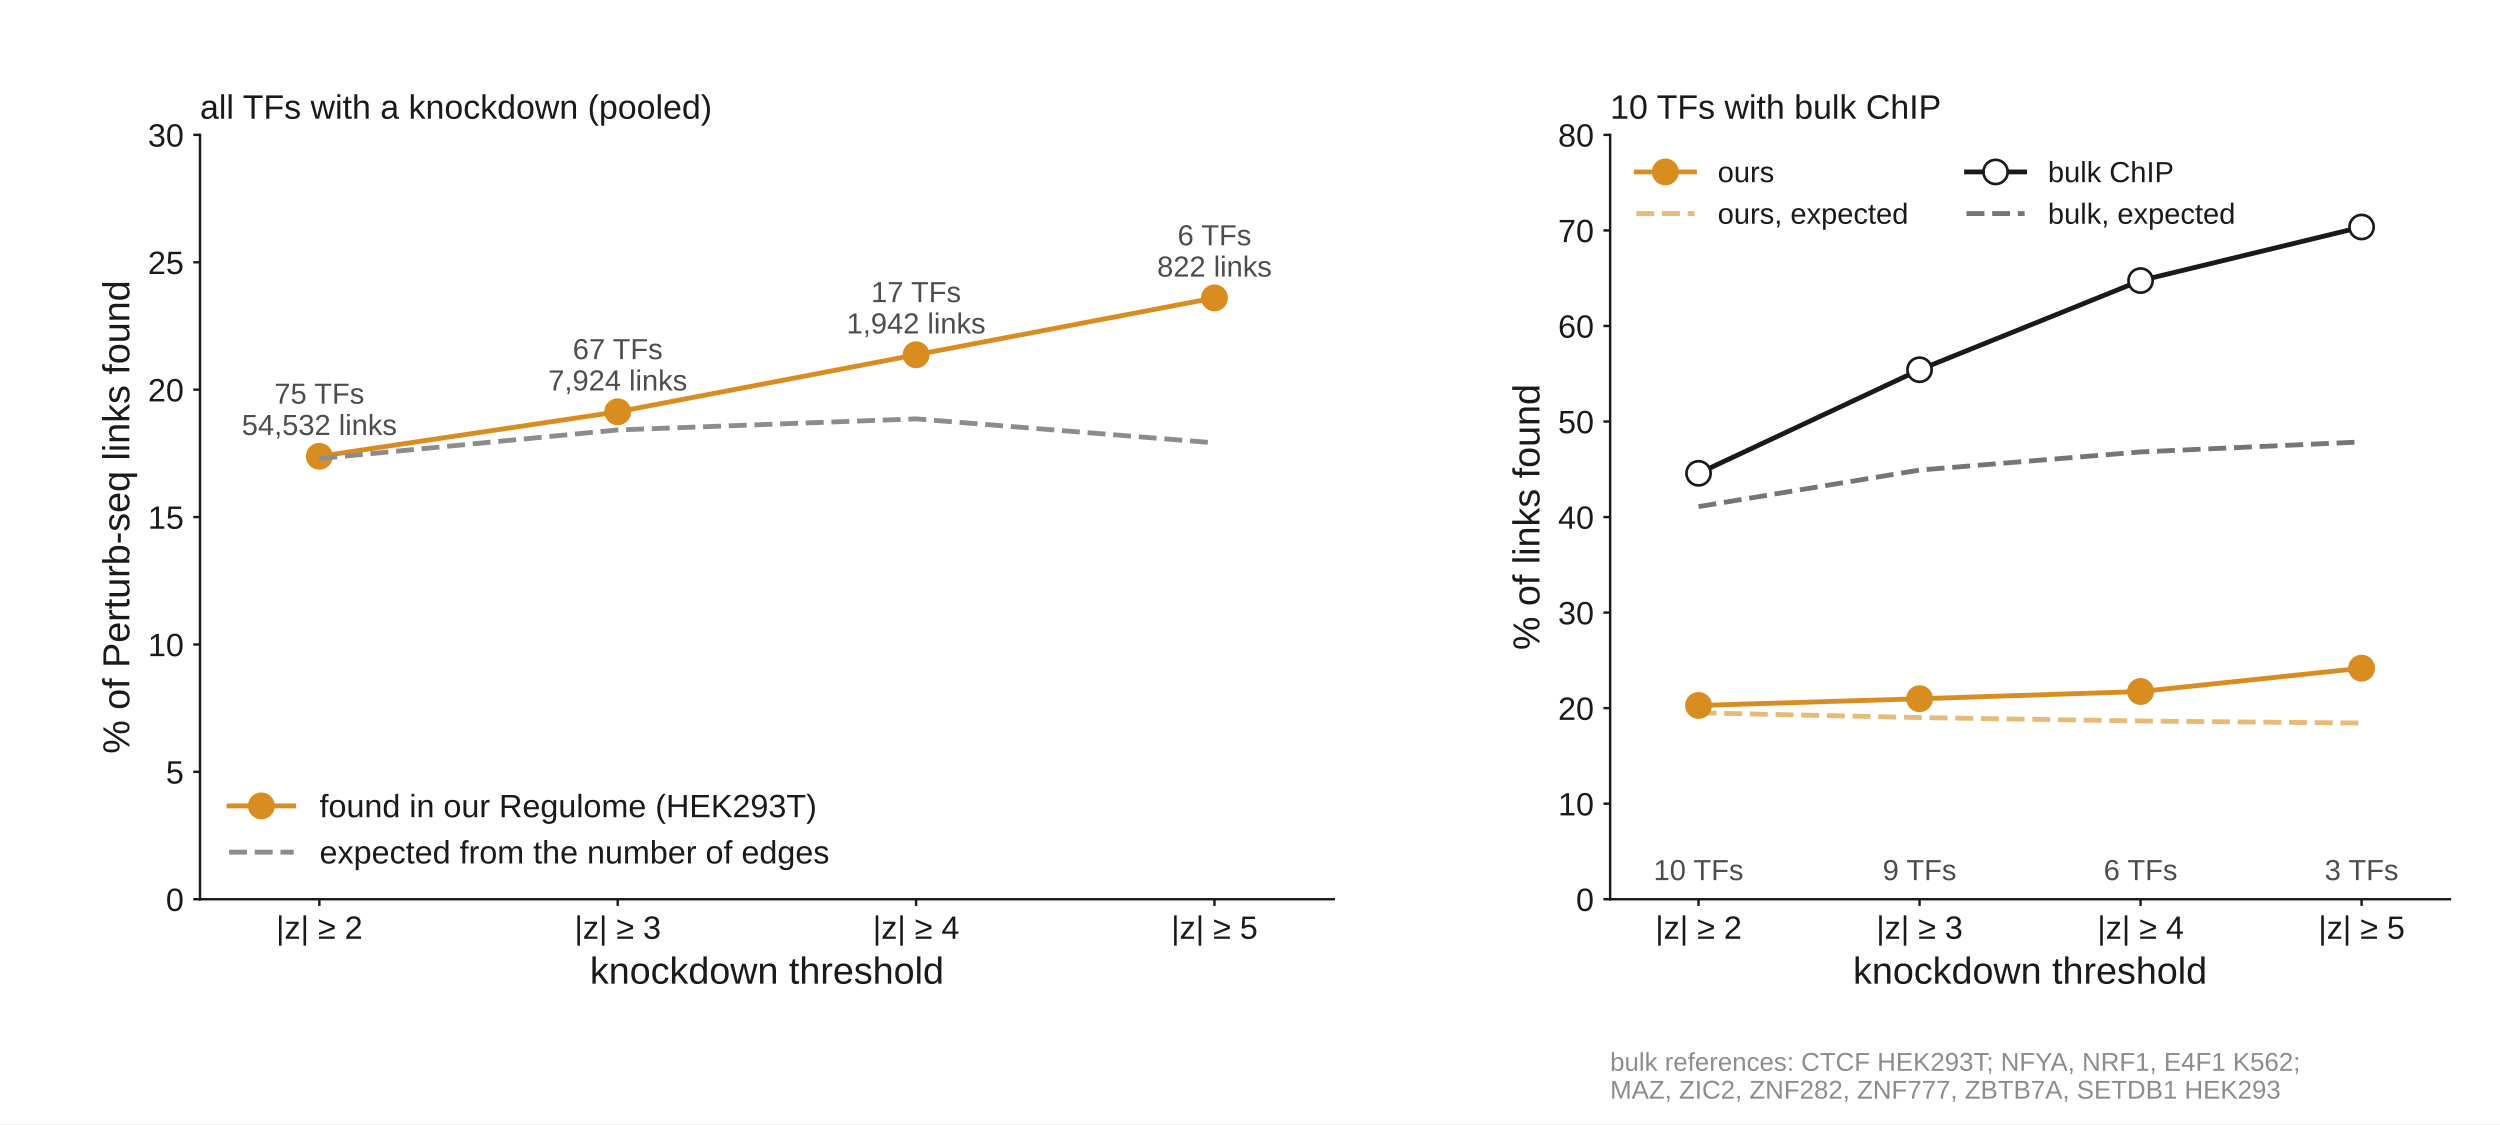
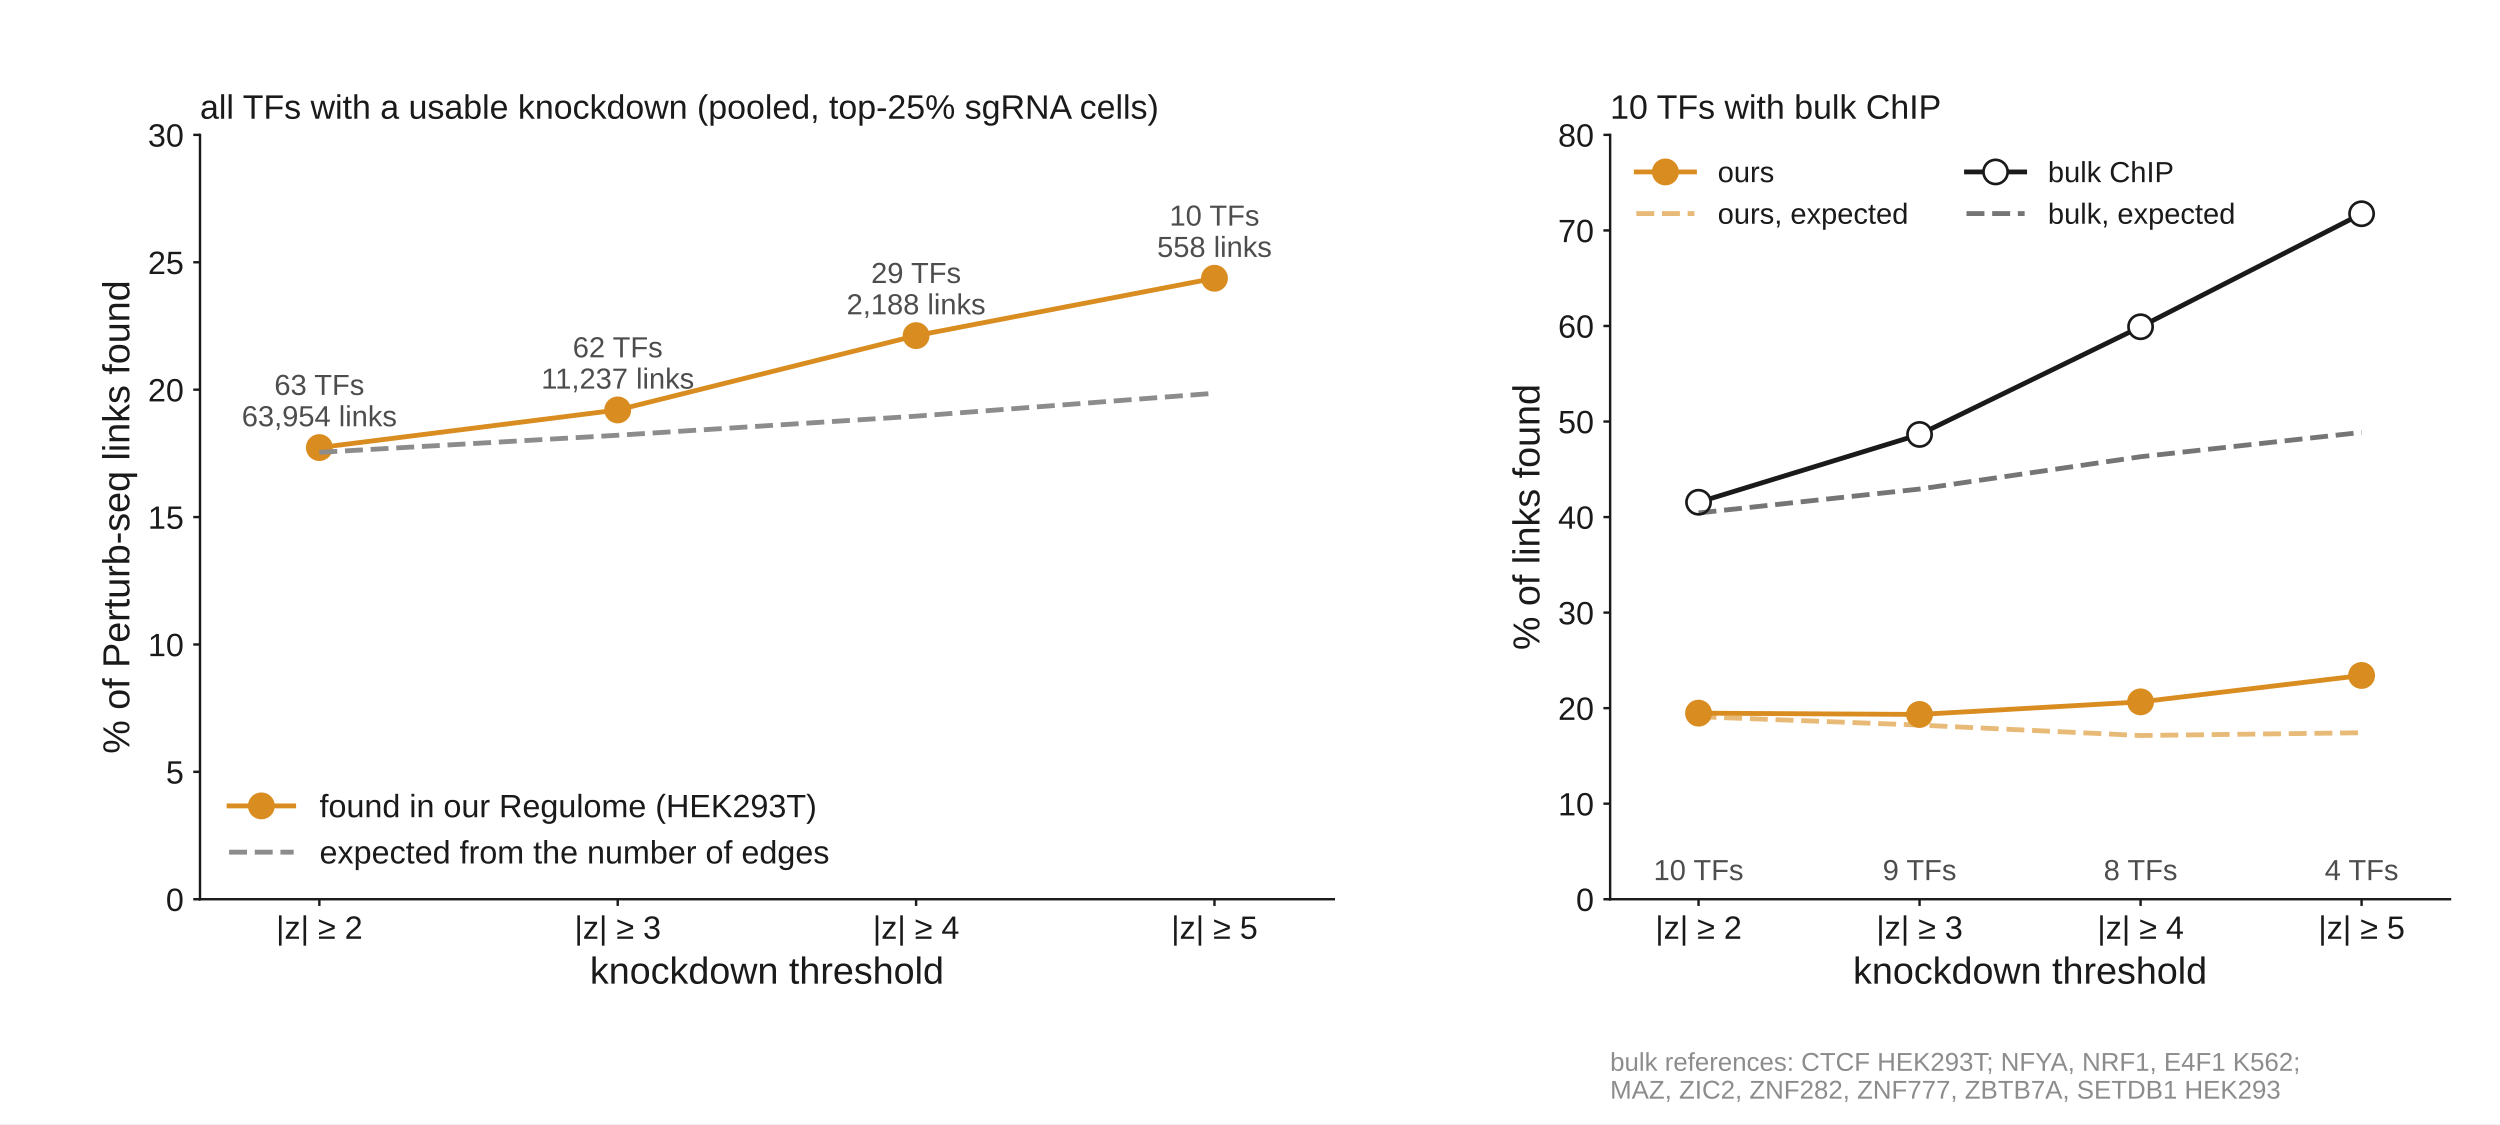
<svg xmlns="http://www.w3.org/2000/svg" xmlns:xlink="http://www.w3.org/1999/xlink" width="928.8pt" height="417.6pt" viewBox="0 0 928.8 417.6" version="1.1">
  <defs>
    <style type="text/css">*{stroke-linejoin: round; stroke-linecap: butt}</style>
  </defs>
  <g id="figure_1">
    <g id="patch_1">
      <path d="M 0 417.6  L 928.8 417.6  L 928.8 0  L 0 0  z " style="fill: #ffffff" />
    </g>
    <g id="axes_1">
      <g id="patch_2">
        <path d="M 74.304 334.08  L 495.54 334.08  L 495.54 50.112  L 74.304 50.112  z " style="fill: #ffffff" />
      </g>
      <g id="matplotlib.axis_1">
        <g id="xtick_1">
          <g id="line2d_1">
            <defs>
-               <path id="m2d7c07cfcd" d="M 0 0  L 0 2.5  " style="stroke: #1a1a1a; stroke-width: 0.9" />
+               <path id="m85d0bcee9e" d="M 0 0  L 0 2.5  " style="stroke: #1a1a1a; stroke-width: 0.9" />
            </defs>
            <g>
-               <use xlink:href="#m2d7c07cfcd" x="118.645" y="334.08" style="fill: #1a1a1a; stroke: #1a1a1a; stroke-width: 0.9" />
+               <use xlink:href="#m85d0bcee9e" x="118.645" y="334.08" style="fill: #1a1a1a; stroke: #1a1a1a; stroke-width: 0.9" />
            </g>
          </g>
          <g id="text_1">
            <text style="font-size: 12px; font-family: 'Arial', 'Liberation Sans', 'Helvetica', 'DejaVu Sans', sans-serif; text-anchor: middle; fill: #1a1a1a" x="118.645" y="348.776" transform="rotate(-0 118.6447 348.7763)">|z| ≥ 2</text>
          </g>
        </g>
        <g id="xtick_2">
          <g id="line2d_2">
            <g>
-               <use xlink:href="#m2d7c07cfcd" x="229.496" y="334.08" style="fill: #1a1a1a; stroke: #1a1a1a; stroke-width: 0.9" />
+               <use xlink:href="#m85d0bcee9e" x="229.496" y="334.08" style="fill: #1a1a1a; stroke: #1a1a1a; stroke-width: 0.9" />
            </g>
          </g>
          <g id="text_2">
            <text style="font-size: 12px; font-family: 'Arial', 'Liberation Sans', 'Helvetica', 'DejaVu Sans', sans-serif; text-anchor: middle; fill: #1a1a1a" x="229.496" y="348.776" transform="rotate(-0 229.4963 348.7763)">|z| ≥ 3</text>
          </g>
        </g>
        <g id="xtick_3">
          <g id="line2d_3">
            <g>
-               <use xlink:href="#m2d7c07cfcd" x="340.348" y="334.08" style="fill: #1a1a1a; stroke: #1a1a1a; stroke-width: 0.9" />
+               <use xlink:href="#m85d0bcee9e" x="340.348" y="334.08" style="fill: #1a1a1a; stroke: #1a1a1a; stroke-width: 0.9" />
            </g>
          </g>
          <g id="text_3">
            <text style="font-size: 12px; font-family: 'Arial', 'Liberation Sans', 'Helvetica', 'DejaVu Sans', sans-serif; text-anchor: middle; fill: #1a1a1a" x="340.348" y="348.776" transform="rotate(-0 340.348 348.7763)">|z| ≥ 4</text>
          </g>
        </g>
        <g id="xtick_4">
          <g id="line2d_4">
            <g>
-               <use xlink:href="#m2d7c07cfcd" x="451.2" y="334.08" style="fill: #1a1a1a; stroke: #1a1a1a; stroke-width: 0.9" />
+               <use xlink:href="#m85d0bcee9e" x="451.2" y="334.08" style="fill: #1a1a1a; stroke: #1a1a1a; stroke-width: 0.9" />
            </g>
          </g>
          <g id="text_4">
            <text style="font-size: 12px; font-family: 'Arial', 'Liberation Sans', 'Helvetica', 'DejaVu Sans', sans-serif; text-anchor: middle; fill: #1a1a1a" x="451.2" y="348.776" transform="rotate(-0 451.1996 348.7763)">|z| ≥ 5</text>
          </g>
        </g>
        <g id="text_5">
          <text style="font-size: 14px; font-family: 'Arial', 'Liberation Sans', 'Helvetica', 'DejaVu Sans', sans-serif; text-anchor: middle; fill: #1a1a1a" x="284.922" y="365.464" transform="rotate(-0 284.9221 365.4644)">knockdown threshold</text>
        </g>
      </g>
      <g id="matplotlib.axis_2">
        <g id="ytick_1">
          <g id="line2d_5">
            <defs>
-               <path id="m11c6e5f43c" d="M 0 0  L -2.5 0  " style="stroke: #1a1a1a; stroke-width: 0.9" />
+               <path id="m214ca7f126" d="M 0 0  L -2.5 0  " style="stroke: #1a1a1a; stroke-width: 0.9" />
            </defs>
            <g>
-               <use xlink:href="#m11c6e5f43c" x="74.304" y="334.08" style="fill: #1a1a1a; stroke: #1a1a1a; stroke-width: 0.9" />
+               <use xlink:href="#m214ca7f126" x="74.304" y="334.08" style="fill: #1a1a1a; stroke: #1a1a1a; stroke-width: 0.9" />
            </g>
          </g>
          <g id="text_6">
            <text style="font-size: 12px; font-family: 'Arial', 'Liberation Sans', 'Helvetica', 'DejaVu Sans', sans-serif; text-anchor: end; fill: #1a1a1a" x="68.304" y="338.428" transform="rotate(-0 68.304 338.4281)">0</text>
          </g>
        </g>
        <g id="ytick_2">
          <g id="line2d_6">
            <g>
-               <use xlink:href="#m11c6e5f43c" x="74.304" y="286.752" style="fill: #1a1a1a; stroke: #1a1a1a; stroke-width: 0.9" />
+               <use xlink:href="#m214ca7f126" x="74.304" y="286.752" style="fill: #1a1a1a; stroke: #1a1a1a; stroke-width: 0.9" />
            </g>
          </g>
          <g id="text_7">
            <text style="font-size: 12px; font-family: 'Arial', 'Liberation Sans', 'Helvetica', 'DejaVu Sans', sans-serif; text-anchor: end; fill: #1a1a1a" x="68.304" y="291.1" transform="rotate(-0 68.304 291.1001)">5</text>
          </g>
        </g>
        <g id="ytick_3">
          <g id="line2d_7">
            <g>
-               <use xlink:href="#m11c6e5f43c" x="74.304" y="239.424" style="fill: #1a1a1a; stroke: #1a1a1a; stroke-width: 0.9" />
+               <use xlink:href="#m214ca7f126" x="74.304" y="239.424" style="fill: #1a1a1a; stroke: #1a1a1a; stroke-width: 0.9" />
            </g>
          </g>
          <g id="text_8">
            <text style="font-size: 12px; font-family: 'Arial', 'Liberation Sans', 'Helvetica', 'DejaVu Sans', sans-serif; text-anchor: end; fill: #1a1a1a" x="68.304" y="243.772" transform="rotate(-0 68.304 243.7721)">10</text>
          </g>
        </g>
        <g id="ytick_4">
          <g id="line2d_8">
            <g>
-               <use xlink:href="#m11c6e5f43c" x="74.304" y="192.096" style="fill: #1a1a1a; stroke: #1a1a1a; stroke-width: 0.9" />
+               <use xlink:href="#m214ca7f126" x="74.304" y="192.096" style="fill: #1a1a1a; stroke: #1a1a1a; stroke-width: 0.9" />
            </g>
          </g>
          <g id="text_9">
            <text style="font-size: 12px; font-family: 'Arial', 'Liberation Sans', 'Helvetica', 'DejaVu Sans', sans-serif; text-anchor: end; fill: #1a1a1a" x="68.304" y="196.444" transform="rotate(-0 68.304 196.4441)">15</text>
          </g>
        </g>
        <g id="ytick_5">
          <g id="line2d_9">
            <g>
-               <use xlink:href="#m11c6e5f43c" x="74.304" y="144.768" style="fill: #1a1a1a; stroke: #1a1a1a; stroke-width: 0.9" />
+               <use xlink:href="#m214ca7f126" x="74.304" y="144.768" style="fill: #1a1a1a; stroke: #1a1a1a; stroke-width: 0.9" />
            </g>
          </g>
          <g id="text_10">
            <text style="font-size: 12px; font-family: 'Arial', 'Liberation Sans', 'Helvetica', 'DejaVu Sans', sans-serif; text-anchor: end; fill: #1a1a1a" x="68.304" y="149.116" transform="rotate(-0 68.304 149.1161)">20</text>
          </g>
        </g>
        <g id="ytick_6">
          <g id="line2d_10">
            <g>
-               <use xlink:href="#m11c6e5f43c" x="74.304" y="97.44" style="fill: #1a1a1a; stroke: #1a1a1a; stroke-width: 0.9" />
+               <use xlink:href="#m214ca7f126" x="74.304" y="97.44" style="fill: #1a1a1a; stroke: #1a1a1a; stroke-width: 0.9" />
            </g>
          </g>
          <g id="text_11">
            <text style="font-size: 12px; font-family: 'Arial', 'Liberation Sans', 'Helvetica', 'DejaVu Sans', sans-serif; text-anchor: end; fill: #1a1a1a" x="68.304" y="101.788" transform="rotate(-0 68.304 101.7881)">25</text>
          </g>
        </g>
        <g id="ytick_7">
          <g id="line2d_11">
            <g>
-               <use xlink:href="#m11c6e5f43c" x="74.304" y="50.112" style="fill: #1a1a1a; stroke: #1a1a1a; stroke-width: 0.9" />
+               <use xlink:href="#m214ca7f126" x="74.304" y="50.112" style="fill: #1a1a1a; stroke: #1a1a1a; stroke-width: 0.9" />
            </g>
          </g>
          <g id="text_12">
            <text style="font-size: 12px; font-family: 'Arial', 'Liberation Sans', 'Helvetica', 'DejaVu Sans', sans-serif; text-anchor: end; fill: #1a1a1a" x="68.304" y="54.46" transform="rotate(-0 68.304 54.46012)">30</text>
          </g>
        </g>
        <g id="text_13">
          <text style="font-size: 14px; font-family: 'Arial', 'Liberation Sans', 'Helvetica', 'DejaVu Sans', sans-serif; text-anchor: middle; fill: #1a1a1a" x="48.053" y="192.096" transform="rotate(-90 48.05275 192.096)">% of Perturb-seq links found</text>
        </g>
      </g>
      <g id="line2d_12">
-         <path d="M 118.645 169.53  L 229.496 152.984  L 340.348 131.8  L 451.2 110.682  " clip-path="url(#pff7c99f490)" style="fill: none; stroke: #d98c1f; stroke-width: 1.8; stroke-linecap: square" />
+         <path d="M 118.645 166.283  L 229.496 152.303  L 340.348 124.691  L 451.2 103.375  " clip-path="url(#pba2c69f771)" style="fill: none; stroke: #d98c1f; stroke-width: 1.8; stroke-linecap: square" />
        <defs>
-           <path id="m069f7c8b92" d="M 0 4.5  C 1.193 4.5 2.338 4.026 3.182 3.182  C 4.026 2.338 4.5 1.193 4.5 0  C 4.5 -1.193 4.026 -2.338 3.182 -3.182  C 2.338 -4.026 1.193 -4.5 0 -4.5  C -1.193 -4.5 -2.338 -4.026 -3.182 -3.182  C -4.026 -2.338 -4.5 -1.193 -4.5 0  C -4.5 1.193 -4.026 2.338 -3.182 3.182  C -2.338 4.026 -1.193 4.5 0 4.5  z " style="stroke: #d98c1f" />
+           <path id="mf63d4228bb" d="M 0 4.5  C 1.193 4.5 2.338 4.026 3.182 3.182  C 4.026 2.338 4.5 1.193 4.5 0  C 4.5 -1.193 4.026 -2.338 3.182 -3.182  C 2.338 -4.026 1.193 -4.5 0 -4.5  C -1.193 -4.5 -2.338 -4.026 -3.182 -3.182  C -4.026 -2.338 -4.5 -1.193 -4.5 0  C -4.5 1.193 -4.026 2.338 -3.182 3.182  C -2.338 4.026 -1.193 4.5 0 4.5  z " style="stroke: #d98c1f" />
        </defs>
-         <g clip-path="url(#pff7c99f490)">
-           <use xlink:href="#m069f7c8b92" x="118.645" y="169.53" style="fill: #d98c1f; stroke: #d98c1f" />
-           <use xlink:href="#m069f7c8b92" x="229.496" y="152.984" style="fill: #d98c1f; stroke: #d98c1f" />
-           <use xlink:href="#m069f7c8b92" x="340.348" y="131.8" style="fill: #d98c1f; stroke: #d98c1f" />
-           <use xlink:href="#m069f7c8b92" x="451.2" y="110.682" style="fill: #d98c1f; stroke: #d98c1f" />
+         <g clip-path="url(#pba2c69f771)">
+           <use xlink:href="#mf63d4228bb" x="118.645" y="166.283" style="fill: #d98c1f; stroke: #d98c1f" />
+           <use xlink:href="#mf63d4228bb" x="229.496" y="152.303" style="fill: #d98c1f; stroke: #d98c1f" />
+           <use xlink:href="#mf63d4228bb" x="340.348" y="124.691" style="fill: #d98c1f; stroke: #d98c1f" />
+           <use xlink:href="#mf63d4228bb" x="451.2" y="103.375" style="fill: #d98c1f; stroke: #d98c1f" />
        </g>
      </g>
      <g id="line2d_13">
-         <path d="M 118.645 170.372  L 229.496 159.733  L 340.348 155.625  L 451.2 164.523  " clip-path="url(#pff7c99f490)" style="fill: none; stroke-dasharray: 6.66,2.88; stroke-dashoffset: 0; stroke: #8c8c8c; stroke-width: 1.8" />
+         <path d="M 118.645 168.063  L 229.496 161.702  L 340.348 154.612  L 451.2 146.103  " clip-path="url(#pba2c69f771)" style="fill: none; stroke-dasharray: 6.66,2.88; stroke-dashoffset: 0; stroke: #8c8c8c; stroke-width: 1.8" />
      </g>
      <g id="patch_3">
        <path d="M 74.304 334.08  L 74.304 50.112  " style="fill: none; stroke: #1a1a1a; stroke-width: 0.9; stroke-linejoin: miter; stroke-linecap: square" />
      </g>
      <g id="patch_4">
        <path d="M 74.304 334.08  L 495.54 334.08  " style="fill: none; stroke: #1a1a1a; stroke-width: 0.9; stroke-linejoin: miter; stroke-linecap: square" />
      </g>
      <g id="text_14">
-         <text style="font-size: 10.8px; font-family: 'Arial', 'Liberation Sans', 'Helvetica', 'DejaVu Sans', sans-serif; fill: #4d4d4d" transform="translate(101.9367 149.9767)">75 TFs</text>
-         <text style="font-size: 10.8px; font-family: 'Arial', 'Liberation Sans', 'Helvetica', 'DejaVu Sans', sans-serif; fill: #4d4d4d" transform="translate(89.82722 161.6096)">54,532 links</text>
+         <text style="font-size: 10.8px; font-family: 'Arial', 'Liberation Sans', 'Helvetica', 'DejaVu Sans', sans-serif; fill: #4d4d4d" transform="translate(101.9367 146.73)">63 TFs</text>
+         <text style="font-size: 10.8px; font-family: 'Arial', 'Liberation Sans', 'Helvetica', 'DejaVu Sans', sans-serif; fill: #4d4d4d" transform="translate(89.82722 158.3629)">63,954 links</text>
      </g>
      <g id="text_15">
-         <text style="font-size: 10.8px; font-family: 'Arial', 'Liberation Sans', 'Helvetica', 'DejaVu Sans', sans-serif; fill: #4d4d4d" transform="translate(212.7884 133.4308)">67 TFs</text>
-         <text style="font-size: 10.8px; font-family: 'Arial', 'Liberation Sans', 'Helvetica', 'DejaVu Sans', sans-serif; fill: #4d4d4d" transform="translate(203.6818 145.0638)">7,924 links</text>
+         <text style="font-size: 10.8px; font-family: 'Arial', 'Liberation Sans', 'Helvetica', 'DejaVu Sans', sans-serif; fill: #4d4d4d" transform="translate(212.7884 132.7493)">62 TFs</text>
+         <text style="font-size: 10.8px; font-family: 'Arial', 'Liberation Sans', 'Helvetica', 'DejaVu Sans', sans-serif; fill: #4d4d4d" transform="translate(201.0771 144.3823)">11,237 links</text>
      </g>
      <g id="text_16">
-         <text style="font-size: 10.8px; font-family: 'Arial', 'Liberation Sans', 'Helvetica', 'DejaVu Sans', sans-serif; fill: #4d4d4d" transform="translate(323.64 112.2468)">17 TFs</text>
-         <text style="font-size: 10.8px; font-family: 'Arial', 'Liberation Sans', 'Helvetica', 'DejaVu Sans', sans-serif; fill: #4d4d4d" transform="translate(314.5334 123.8798)">1,942 links</text>
+         <text style="font-size: 10.8px; font-family: 'Arial', 'Liberation Sans', 'Helvetica', 'DejaVu Sans', sans-serif; fill: #4d4d4d" transform="translate(323.64 105.1382)">29 TFs</text>
+         <text style="font-size: 10.8px; font-family: 'Arial', 'Liberation Sans', 'Helvetica', 'DejaVu Sans', sans-serif; fill: #4d4d4d" transform="translate(314.5334 116.7711)">2,188 links</text>
      </g>
      <g id="text_17">
-         <text style="font-size: 10.8px; font-family: 'Arial', 'Liberation Sans', 'Helvetica', 'DejaVu Sans', sans-serif; fill: #4d4d4d" transform="translate(437.4946 91.12906)">6 TFs</text>
-         <text style="font-size: 10.8px; font-family: 'Arial', 'Liberation Sans', 'Helvetica', 'DejaVu Sans', sans-serif; fill: #4d4d4d" transform="translate(429.8882 102.762)">822 links</text>
+         <text style="font-size: 10.8px; font-family: 'Arial', 'Liberation Sans', 'Helvetica', 'DejaVu Sans', sans-serif; fill: #4d4d4d" transform="translate(434.4917 83.82162)">10 TFs</text>
+         <text style="font-size: 10.8px; font-family: 'Arial', 'Liberation Sans', 'Helvetica', 'DejaVu Sans', sans-serif; fill: #4d4d4d" transform="translate(429.8882 95.45457)">558 links</text>
      </g>
      <g id="text_18">
-         <text style="font-size: 12.6px; font-family: 'Arial', 'Liberation Sans', 'Helvetica', 'DejaVu Sans', sans-serif; text-anchor: start; fill: #1a1a1a" x="74.304" y="44.112" transform="rotate(-0 74.304 44.112)">all TFs with a knockdown (pooled)</text>
+         <text style="font-size: 12.6px; font-family: 'Arial', 'Liberation Sans', 'Helvetica', 'DejaVu Sans', sans-serif; text-anchor: start; fill: #1a1a1a" x="74.304" y="44.112" transform="rotate(-0 74.304 44.112)">all TFs with a usable knockdown (pooled, top-25% sgRNA cells)</text>
      </g>
      <g id="legend_1">
        <g id="line2d_14">
          <path d="M 85.104 299.404  L 97.104 299.404  L 109.104 299.404  " style="fill: none; stroke: #d98c1f; stroke-width: 1.8; stroke-linecap: square" />
          <g>
-             <use xlink:href="#m069f7c8b92" x="97.104" y="299.404" style="fill: #d98c1f; stroke: #d98c1f" />
+             <use xlink:href="#mf63d4228bb" x="97.104" y="299.404" style="fill: #d98c1f; stroke: #d98c1f" />
          </g>
        </g>
        <g id="text_19">
          <text style="font-size: 12px; font-family: 'Arial', 'Liberation Sans', 'Helvetica', 'DejaVu Sans', sans-serif; text-anchor: start; fill: #1a1a1a" x="118.704" y="303.604" transform="rotate(-0 118.704 303.6037)">found in our Regulome (HEK293T)</text>
        </g>
        <g id="line2d_15">
          <path d="M 85.104 316.59  L 97.104 316.59  L 109.104 316.59  " style="fill: none; stroke-dasharray: 6.66,2.88; stroke-dashoffset: 0; stroke: #8c8c8c; stroke-width: 1.8" />
        </g>
        <g id="text_20">
          <text style="font-size: 12px; font-family: 'Arial', 'Liberation Sans', 'Helvetica', 'DejaVu Sans', sans-serif; text-anchor: start; fill: #1a1a1a" x="118.704" y="320.79" transform="rotate(-0 118.704 320.79)">expected from the number of edges</text>
        </g>
      </g>
    </g>
    <g id="axes_2">
      <g id="patch_5">
        <path d="M 598.197 334.08  L 910.224 334.08  L 910.224 50.112  L 598.197 50.112  z " style="fill: #ffffff" />
      </g>
      <g id="matplotlib.axis_3">
        <g id="xtick_5">
          <g id="line2d_16">
            <g>
-               <use xlink:href="#m2d7c07cfcd" x="631.042" y="334.08" style="fill: #1a1a1a; stroke: #1a1a1a; stroke-width: 0.9" />
+               <use xlink:href="#m85d0bcee9e" x="631.042" y="334.08" style="fill: #1a1a1a; stroke: #1a1a1a; stroke-width: 0.9" />
            </g>
          </g>
          <g id="text_21">
            <text style="font-size: 12px; font-family: 'Arial', 'Liberation Sans', 'Helvetica', 'DejaVu Sans', sans-serif; text-anchor: middle; fill: #1a1a1a" x="631.042" y="348.776" transform="rotate(-0 631.0421 348.7763)">|z| ≥ 2</text>
          </g>
        </g>
        <g id="xtick_6">
          <g id="line2d_17">
            <g>
-               <use xlink:href="#m2d7c07cfcd" x="713.154" y="334.08" style="fill: #1a1a1a; stroke: #1a1a1a; stroke-width: 0.9" />
+               <use xlink:href="#m85d0bcee9e" x="713.154" y="334.08" style="fill: #1a1a1a; stroke: #1a1a1a; stroke-width: 0.9" />
            </g>
          </g>
          <g id="text_22">
            <text style="font-size: 12px; font-family: 'Arial', 'Liberation Sans', 'Helvetica', 'DejaVu Sans', sans-serif; text-anchor: middle; fill: #1a1a1a" x="713.154" y="348.776" transform="rotate(-0 713.1544 348.7763)">|z| ≥ 3</text>
          </g>
        </g>
        <g id="xtick_7">
          <g id="line2d_18">
            <g>
-               <use xlink:href="#m2d7c07cfcd" x="795.267" y="334.08" style="fill: #1a1a1a; stroke: #1a1a1a; stroke-width: 0.9" />
+               <use xlink:href="#m85d0bcee9e" x="795.267" y="334.08" style="fill: #1a1a1a; stroke: #1a1a1a; stroke-width: 0.9" />
            </g>
          </g>
          <g id="text_23">
            <text style="font-size: 12px; font-family: 'Arial', 'Liberation Sans', 'Helvetica', 'DejaVu Sans', sans-serif; text-anchor: middle; fill: #1a1a1a" x="795.267" y="348.776" transform="rotate(-0 795.2667 348.7763)">|z| ≥ 4</text>
          </g>
        </g>
        <g id="xtick_8">
          <g id="line2d_19">
            <g>
-               <use xlink:href="#m2d7c07cfcd" x="877.379" y="334.08" style="fill: #1a1a1a; stroke: #1a1a1a; stroke-width: 0.9" />
+               <use xlink:href="#m85d0bcee9e" x="877.379" y="334.08" style="fill: #1a1a1a; stroke: #1a1a1a; stroke-width: 0.9" />
            </g>
          </g>
          <g id="text_24">
            <text style="font-size: 12px; font-family: 'Arial', 'Liberation Sans', 'Helvetica', 'DejaVu Sans', sans-serif; text-anchor: middle; fill: #1a1a1a" x="877.379" y="348.776" transform="rotate(-0 877.3791 348.7763)">|z| ≥ 5</text>
          </g>
        </g>
        <g id="text_25">
          <text style="font-size: 14px; font-family: 'Arial', 'Liberation Sans', 'Helvetica', 'DejaVu Sans', sans-serif; text-anchor: middle; fill: #1a1a1a" x="754.211" y="365.464" transform="rotate(-0 754.2106 365.4644)">knockdown threshold</text>
        </g>
      </g>
      <g id="matplotlib.axis_4">
        <g id="ytick_8">
          <g id="line2d_20">
            <g>
-               <use xlink:href="#m11c6e5f43c" x="598.197" y="334.08" style="fill: #1a1a1a; stroke: #1a1a1a; stroke-width: 0.9" />
+               <use xlink:href="#m214ca7f126" x="598.197" y="334.08" style="fill: #1a1a1a; stroke: #1a1a1a; stroke-width: 0.9" />
            </g>
          </g>
          <g id="text_26">
            <text style="font-size: 12px; font-family: 'Arial', 'Liberation Sans', 'Helvetica', 'DejaVu Sans', sans-serif; text-anchor: end; fill: #1a1a1a" x="592.197" y="338.428" transform="rotate(-0 592.1971 338.4281)">0</text>
          </g>
        </g>
        <g id="ytick_9">
          <g id="line2d_21">
            <g>
-               <use xlink:href="#m11c6e5f43c" x="598.197" y="298.584" style="fill: #1a1a1a; stroke: #1a1a1a; stroke-width: 0.9" />
+               <use xlink:href="#m214ca7f126" x="598.197" y="298.584" style="fill: #1a1a1a; stroke: #1a1a1a; stroke-width: 0.9" />
            </g>
          </g>
          <g id="text_27">
            <text style="font-size: 12px; font-family: 'Arial', 'Liberation Sans', 'Helvetica', 'DejaVu Sans', sans-serif; text-anchor: end; fill: #1a1a1a" x="592.197" y="302.932" transform="rotate(-0 592.1971 302.9321)">10</text>
          </g>
        </g>
        <g id="ytick_10">
          <g id="line2d_22">
            <g>
-               <use xlink:href="#m11c6e5f43c" x="598.197" y="263.088" style="fill: #1a1a1a; stroke: #1a1a1a; stroke-width: 0.9" />
+               <use xlink:href="#m214ca7f126" x="598.197" y="263.088" style="fill: #1a1a1a; stroke: #1a1a1a; stroke-width: 0.9" />
            </g>
          </g>
          <g id="text_28">
            <text style="font-size: 12px; font-family: 'Arial', 'Liberation Sans', 'Helvetica', 'DejaVu Sans', sans-serif; text-anchor: end; fill: #1a1a1a" x="592.197" y="267.436" transform="rotate(-0 592.1971 267.4361)">20</text>
          </g>
        </g>
        <g id="ytick_11">
          <g id="line2d_23">
            <g>
-               <use xlink:href="#m11c6e5f43c" x="598.197" y="227.592" style="fill: #1a1a1a; stroke: #1a1a1a; stroke-width: 0.9" />
+               <use xlink:href="#m214ca7f126" x="598.197" y="227.592" style="fill: #1a1a1a; stroke: #1a1a1a; stroke-width: 0.9" />
            </g>
          </g>
          <g id="text_29">
            <text style="font-size: 12px; font-family: 'Arial', 'Liberation Sans', 'Helvetica', 'DejaVu Sans', sans-serif; text-anchor: end; fill: #1a1a1a" x="592.197" y="231.94" transform="rotate(-0 592.1971 231.9401)">30</text>
          </g>
        </g>
        <g id="ytick_12">
          <g id="line2d_24">
            <g>
-               <use xlink:href="#m11c6e5f43c" x="598.197" y="192.096" style="fill: #1a1a1a; stroke: #1a1a1a; stroke-width: 0.9" />
+               <use xlink:href="#m214ca7f126" x="598.197" y="192.096" style="fill: #1a1a1a; stroke: #1a1a1a; stroke-width: 0.9" />
            </g>
          </g>
          <g id="text_30">
            <text style="font-size: 12px; font-family: 'Arial', 'Liberation Sans', 'Helvetica', 'DejaVu Sans', sans-serif; text-anchor: end; fill: #1a1a1a" x="592.197" y="196.444" transform="rotate(-0 592.1971 196.4441)">40</text>
          </g>
        </g>
        <g id="ytick_13">
          <g id="line2d_25">
            <g>
-               <use xlink:href="#m11c6e5f43c" x="598.197" y="156.6" style="fill: #1a1a1a; stroke: #1a1a1a; stroke-width: 0.9" />
+               <use xlink:href="#m214ca7f126" x="598.197" y="156.6" style="fill: #1a1a1a; stroke: #1a1a1a; stroke-width: 0.9" />
            </g>
          </g>
          <g id="text_31">
            <text style="font-size: 12px; font-family: 'Arial', 'Liberation Sans', 'Helvetica', 'DejaVu Sans', sans-serif; text-anchor: end; fill: #1a1a1a" x="592.197" y="160.948" transform="rotate(-0 592.1971 160.9481)">50</text>
          </g>
        </g>
        <g id="ytick_14">
          <g id="line2d_26">
            <g>
-               <use xlink:href="#m11c6e5f43c" x="598.197" y="121.104" style="fill: #1a1a1a; stroke: #1a1a1a; stroke-width: 0.9" />
+               <use xlink:href="#m214ca7f126" x="598.197" y="121.104" style="fill: #1a1a1a; stroke: #1a1a1a; stroke-width: 0.9" />
            </g>
          </g>
          <g id="text_32">
            <text style="font-size: 12px; font-family: 'Arial', 'Liberation Sans', 'Helvetica', 'DejaVu Sans', sans-serif; text-anchor: end; fill: #1a1a1a" x="592.197" y="125.452" transform="rotate(-0 592.1971 125.4521)">60</text>
          </g>
        </g>
        <g id="ytick_15">
          <g id="line2d_27">
            <g>
-               <use xlink:href="#m11c6e5f43c" x="598.197" y="85.608" style="fill: #1a1a1a; stroke: #1a1a1a; stroke-width: 0.9" />
+               <use xlink:href="#m214ca7f126" x="598.197" y="85.608" style="fill: #1a1a1a; stroke: #1a1a1a; stroke-width: 0.9" />
            </g>
          </g>
          <g id="text_33">
            <text style="font-size: 12px; font-family: 'Arial', 'Liberation Sans', 'Helvetica', 'DejaVu Sans', sans-serif; text-anchor: end; fill: #1a1a1a" x="592.197" y="89.956" transform="rotate(-0 592.1971 89.95613)">70</text>
          </g>
        </g>
        <g id="ytick_16">
          <g id="line2d_28">
            <g>
-               <use xlink:href="#m11c6e5f43c" x="598.197" y="50.112" style="fill: #1a1a1a; stroke: #1a1a1a; stroke-width: 0.9" />
+               <use xlink:href="#m214ca7f126" x="598.197" y="50.112" style="fill: #1a1a1a; stroke: #1a1a1a; stroke-width: 0.9" />
            </g>
          </g>
          <g id="text_34">
            <text style="font-size: 12px; font-family: 'Arial', 'Liberation Sans', 'Helvetica', 'DejaVu Sans', sans-serif; text-anchor: end; fill: #1a1a1a" x="592.197" y="54.46" transform="rotate(-0 592.1971 54.46012)">80</text>
          </g>
        </g>
        <g id="text_35">
          <text style="font-size: 14px; font-family: 'Arial', 'Liberation Sans', 'Helvetica', 'DejaVu Sans', sans-serif; text-anchor: middle; fill: #1a1a1a" x="571.946" y="192.096" transform="rotate(-90 571.9459 192.096)">% of links found</text>
        </g>
      </g>
      <g id="line2d_29">
-         <path d="M 631.042 262.094  L 713.154 259.588  L 795.267 256.915  L 877.379 248.247  " clip-path="url(#p52fa7c1946)" style="fill: none; stroke: #d98c1f; stroke-width: 1.8; stroke-linecap: square" />
-         <g clip-path="url(#p52fa7c1946)">
-           <use xlink:href="#m069f7c8b92" x="631.042" y="262.094" style="fill: #d98c1f; stroke: #d98c1f" />
-           <use xlink:href="#m069f7c8b92" x="713.154" y="259.588" style="fill: #d98c1f; stroke: #d98c1f" />
-           <use xlink:href="#m069f7c8b92" x="795.267" y="256.915" style="fill: #d98c1f; stroke: #d98c1f" />
-           <use xlink:href="#m069f7c8b92" x="877.379" y="248.247" style="fill: #d98c1f; stroke: #d98c1f" />
+         <path d="M 631.042 264.948  L 713.154 265.431  L 795.267 260.756  L 877.379 250.948  " clip-path="url(#pd31b9c1b5b)" style="fill: none; stroke: #d98c1f; stroke-width: 1.8; stroke-linecap: square" />
+         <g clip-path="url(#pd31b9c1b5b)">
+           <use xlink:href="#mf63d4228bb" x="631.042" y="264.948" style="fill: #d98c1f; stroke: #d98c1f" />
+           <use xlink:href="#mf63d4228bb" x="713.154" y="265.431" style="fill: #d98c1f; stroke: #d98c1f" />
+           <use xlink:href="#mf63d4228bb" x="795.267" y="260.756" style="fill: #d98c1f; stroke: #d98c1f" />
+           <use xlink:href="#mf63d4228bb" x="877.379" y="250.948" style="fill: #d98c1f; stroke: #d98c1f" />
        </g>
      </g>
      <g id="line2d_30">
-         <path d="M 631.042 264.831  L 713.154 266.591  L 795.267 267.859  L 877.379 268.632  " clip-path="url(#p52fa7c1946)" style="fill: none; stroke-dasharray: 6.66,2.88; stroke-dashoffset: 0; stroke: #d98c1f; stroke-opacity: 0.6; stroke-width: 1.8" />
+         <path d="M 631.042 266.272  L 713.154 269.389  L 795.267 273.258  L 877.379 272.232  " clip-path="url(#pd31b9c1b5b)" style="fill: none; stroke-dasharray: 6.66,2.88; stroke-dashoffset: 0; stroke: #d98c1f; stroke-opacity: 0.6; stroke-width: 1.8" />
      </g>
      <g id="line2d_31">
-         <path d="M 631.042 175.846  L 713.154 137.365  L 795.267 104.236  L 877.379 84.334  " clip-path="url(#p52fa7c1946)" style="fill: none; stroke: #1a1a1a; stroke-width: 1.8; stroke-linecap: square" />
+         <path d="M 631.042 186.594  L 713.154 161.406  L 795.267 121.395  L 877.379 79.407  " clip-path="url(#pd31b9c1b5b)" style="fill: none; stroke: #1a1a1a; stroke-width: 1.8; stroke-linecap: square" />
        <defs>
-           <path id="m4f55ea327b" d="M 0 4.5  C 1.193 4.5 2.338 4.026 3.182 3.182  C 4.026 2.338 4.5 1.193 4.5 0  C 4.5 -1.193 4.026 -2.338 3.182 -3.182  C 2.338 -4.026 1.193 -4.5 0 -4.5  C -1.193 -4.5 -2.338 -4.026 -3.182 -3.182  C -4.026 -2.338 -4.5 -1.193 -4.5 0  C -4.5 1.193 -4.026 2.338 -3.182 3.182  C -2.338 4.026 -1.193 4.5 0 4.5  z " style="stroke: #1a1a1a" />
+           <path id="m5249b2a8c2" d="M 0 4.5  C 1.193 4.5 2.338 4.026 3.182 3.182  C 4.026 2.338 4.5 1.193 4.5 0  C 4.5 -1.193 4.026 -2.338 3.182 -3.182  C 2.338 -4.026 1.193 -4.5 0 -4.5  C -1.193 -4.5 -2.338 -4.026 -3.182 -3.182  C -4.026 -2.338 -4.5 -1.193 -4.5 0  C -4.5 1.193 -4.026 2.338 -3.182 3.182  C -2.338 4.026 -1.193 4.5 0 4.5  z " style="stroke: #1a1a1a" />
        </defs>
-         <g clip-path="url(#p52fa7c1946)">
-           <use xlink:href="#m4f55ea327b" x="631.042" y="175.846" style="fill: #ffffff; stroke: #1a1a1a" />
-           <use xlink:href="#m4f55ea327b" x="713.154" y="137.365" style="fill: #ffffff; stroke: #1a1a1a" />
-           <use xlink:href="#m4f55ea327b" x="795.267" y="104.236" style="fill: #ffffff; stroke: #1a1a1a" />
-           <use xlink:href="#m4f55ea327b" x="877.379" y="84.334" style="fill: #ffffff; stroke: #1a1a1a" />
+         <g clip-path="url(#pd31b9c1b5b)">
+           <use xlink:href="#m5249b2a8c2" x="631.042" y="186.594" style="fill: #ffffff; stroke: #1a1a1a" />
+           <use xlink:href="#m5249b2a8c2" x="713.154" y="161.406" style="fill: #ffffff; stroke: #1a1a1a" />
+           <use xlink:href="#m5249b2a8c2" x="795.267" y="121.395" style="fill: #ffffff; stroke: #1a1a1a" />
+           <use xlink:href="#m5249b2a8c2" x="877.379" y="79.407" style="fill: #ffffff; stroke: #1a1a1a" />
        </g>
      </g>
      <g id="line2d_32">
-         <path d="M 631.042 188.209  L 713.154 174.639  L 795.267 167.905  L 877.379 164.189  " clip-path="url(#p52fa7c1946)" style="fill: none; stroke-dasharray: 6.66,2.88; stroke-dashoffset: 0; stroke: #1a1a1a; stroke-opacity: 0.6; stroke-width: 1.8" />
+         <path d="M 631.042 190.559  L 713.154 181.689  L 795.267 169.684  L 877.379 160.643  " clip-path="url(#pd31b9c1b5b)" style="fill: none; stroke-dasharray: 6.66,2.88; stroke-dashoffset: 0; stroke: #1a1a1a; stroke-opacity: 0.6; stroke-width: 1.8" />
      </g>
      <g id="patch_6">
        <path d="M 598.197 334.08  L 598.197 50.112  " style="fill: none; stroke: #1a1a1a; stroke-width: 0.9; stroke-linejoin: miter; stroke-linecap: square" />
      </g>
      <g id="patch_7">
        <path d="M 598.197 334.08  L 910.224 334.08  " style="fill: none; stroke: #1a1a1a; stroke-width: 0.9; stroke-linejoin: miter; stroke-linecap: square" />
      </g>
      <g id="text_36">
        <text style="font-size: 10.8px; font-family: 'Arial', 'Liberation Sans', 'Helvetica', 'DejaVu Sans', sans-serif; text-anchor: middle; fill: #4d4d4d" x="631.042" y="326.981" transform="rotate(-0 631.0421 326.9808)">10 TFs</text>
      </g>
      <g id="text_37">
        <text style="font-size: 10.8px; font-family: 'Arial', 'Liberation Sans', 'Helvetica', 'DejaVu Sans', sans-serif; text-anchor: middle; fill: #4d4d4d" x="713.154" y="326.981" transform="rotate(-0 713.1544 326.9808)">9 TFs</text>
      </g>
      <g id="text_38">
-         <text style="font-size: 10.8px; font-family: 'Arial', 'Liberation Sans', 'Helvetica', 'DejaVu Sans', sans-serif; text-anchor: middle; fill: #4d4d4d" x="795.267" y="326.981" transform="rotate(-0 795.2667 326.9808)">6 TFs</text>
+         <text style="font-size: 10.8px; font-family: 'Arial', 'Liberation Sans', 'Helvetica', 'DejaVu Sans', sans-serif; text-anchor: middle; fill: #4d4d4d" x="795.267" y="326.981" transform="rotate(-0 795.2667 326.9808)">8 TFs</text>
      </g>
      <g id="text_39">
-         <text style="font-size: 10.8px; font-family: 'Arial', 'Liberation Sans', 'Helvetica', 'DejaVu Sans', sans-serif; text-anchor: middle; fill: #4d4d4d" x="877.379" y="326.981" transform="rotate(-0 877.3791 326.9808)">3 TFs</text>
+         <text style="font-size: 10.8px; font-family: 'Arial', 'Liberation Sans', 'Helvetica', 'DejaVu Sans', sans-serif; text-anchor: middle; fill: #4d4d4d" x="877.379" y="326.981" transform="rotate(-0 877.3791 326.9808)">4 TFs</text>
      </g>
      <g id="text_40">
        <text style="font-size: 9.6px; font-family: 'Arial', 'Liberation Sans', 'Helvetica', 'DejaVu Sans', sans-serif; fill: #8c8c8c" transform="translate(598.1971 397.8306)">bulk references: CTCF HEK293T; NFYA, NRF1, E4F1 K562;</text>
        <text style="font-size: 9.6px; font-family: 'Arial', 'Liberation Sans', 'Helvetica', 'DejaVu Sans', sans-serif; fill: #8c8c8c" transform="translate(598.1971 408.171)">MAZ, ZIC2, ZNF282, ZNF777, ZBTB7A, SETDB1 HEK293</text>
      </g>
      <g id="text_41">
        <text style="font-size: 12.6px; font-family: 'Arial', 'Liberation Sans', 'Helvetica', 'DejaVu Sans', sans-serif; text-anchor: start; fill: #1a1a1a" x="598.197" y="44.112" transform="rotate(-0 598.1971 44.112)">10 TFs with bulk ChIP</text>
      </g>
      <g id="legend_2">
        <g id="line2d_33">
          <path d="M 607.917 63.879  L 618.717 63.879  L 629.517 63.879  " style="fill: none; stroke: #d98c1f; stroke-width: 1.8; stroke-linecap: square" />
          <g>
-             <use xlink:href="#m069f7c8b92" x="618.717" y="63.879" style="fill: #d98c1f; stroke: #d98c1f" />
+             <use xlink:href="#mf63d4228bb" x="618.717" y="63.879" style="fill: #d98c1f; stroke: #d98c1f" />
          </g>
        </g>
        <g id="text_42">
          <text style="font-size: 10.8px; font-family: 'Arial', 'Liberation Sans', 'Helvetica', 'DejaVu Sans', sans-serif; text-anchor: start; fill: #1a1a1a" x="638.157" y="67.659" transform="rotate(-0 638.1571 67.65863)">ours</text>
        </g>
        <g id="line2d_34">
          <path d="M 607.917 79.346  L 618.717 79.346  L 629.517 79.346  " style="fill: none; stroke-dasharray: 6.66,2.88; stroke-dashoffset: 0; stroke: #d98c1f; stroke-opacity: 0.6; stroke-width: 1.8" />
        </g>
        <g id="text_43">
          <text style="font-size: 10.8px; font-family: 'Arial', 'Liberation Sans', 'Helvetica', 'DejaVu Sans', sans-serif; text-anchor: start; fill: #1a1a1a" x="638.157" y="83.126" transform="rotate(-0 638.1571 83.12625)">ours, expected</text>
        </g>
        <g id="line2d_35">
          <path d="M 730.595 63.879  L 741.395 63.879  L 752.195 63.879  " style="fill: none; stroke: #1a1a1a; stroke-width: 1.8; stroke-linecap: square" />
          <g>
-             <use xlink:href="#m4f55ea327b" x="741.395" y="63.879" style="fill: #ffffff; stroke: #1a1a1a" />
+             <use xlink:href="#m5249b2a8c2" x="741.395" y="63.879" style="fill: #ffffff; stroke: #1a1a1a" />
          </g>
        </g>
        <g id="text_44">
          <text style="font-size: 10.8px; font-family: 'Arial', 'Liberation Sans', 'Helvetica', 'DejaVu Sans', sans-serif; text-anchor: start; fill: #1a1a1a" x="760.835" y="67.659" transform="rotate(-0 760.835 67.65863)">bulk ChIP</text>
        </g>
        <g id="line2d_36">
          <path d="M 730.595 79.346  L 741.395 79.346  L 752.195 79.346  " style="fill: none; stroke-dasharray: 6.66,2.88; stroke-dashoffset: 0; stroke: #1a1a1a; stroke-opacity: 0.6; stroke-width: 1.8" />
        </g>
        <g id="text_45">
          <text style="font-size: 10.8px; font-family: 'Arial', 'Liberation Sans', 'Helvetica', 'DejaVu Sans', sans-serif; text-anchor: start; fill: #1a1a1a" x="760.835" y="83.126" transform="rotate(-0 760.835 83.12625)">bulk, expected</text>
        </g>
      </g>
    </g>
  </g>
  <defs>
-     <clipPath id="pff7c99f490">
+     <clipPath id="pba2c69f771">
      <rect x="74.304" y="50.112" width="421.236" height="283.968" />
    </clipPath>
-     <clipPath id="p52fa7c1946">
+     <clipPath id="pd31b9c1b5b">
      <rect x="598.197" y="50.112" width="312.027" height="283.968" />
    </clipPath>
  </defs>
</svg>
